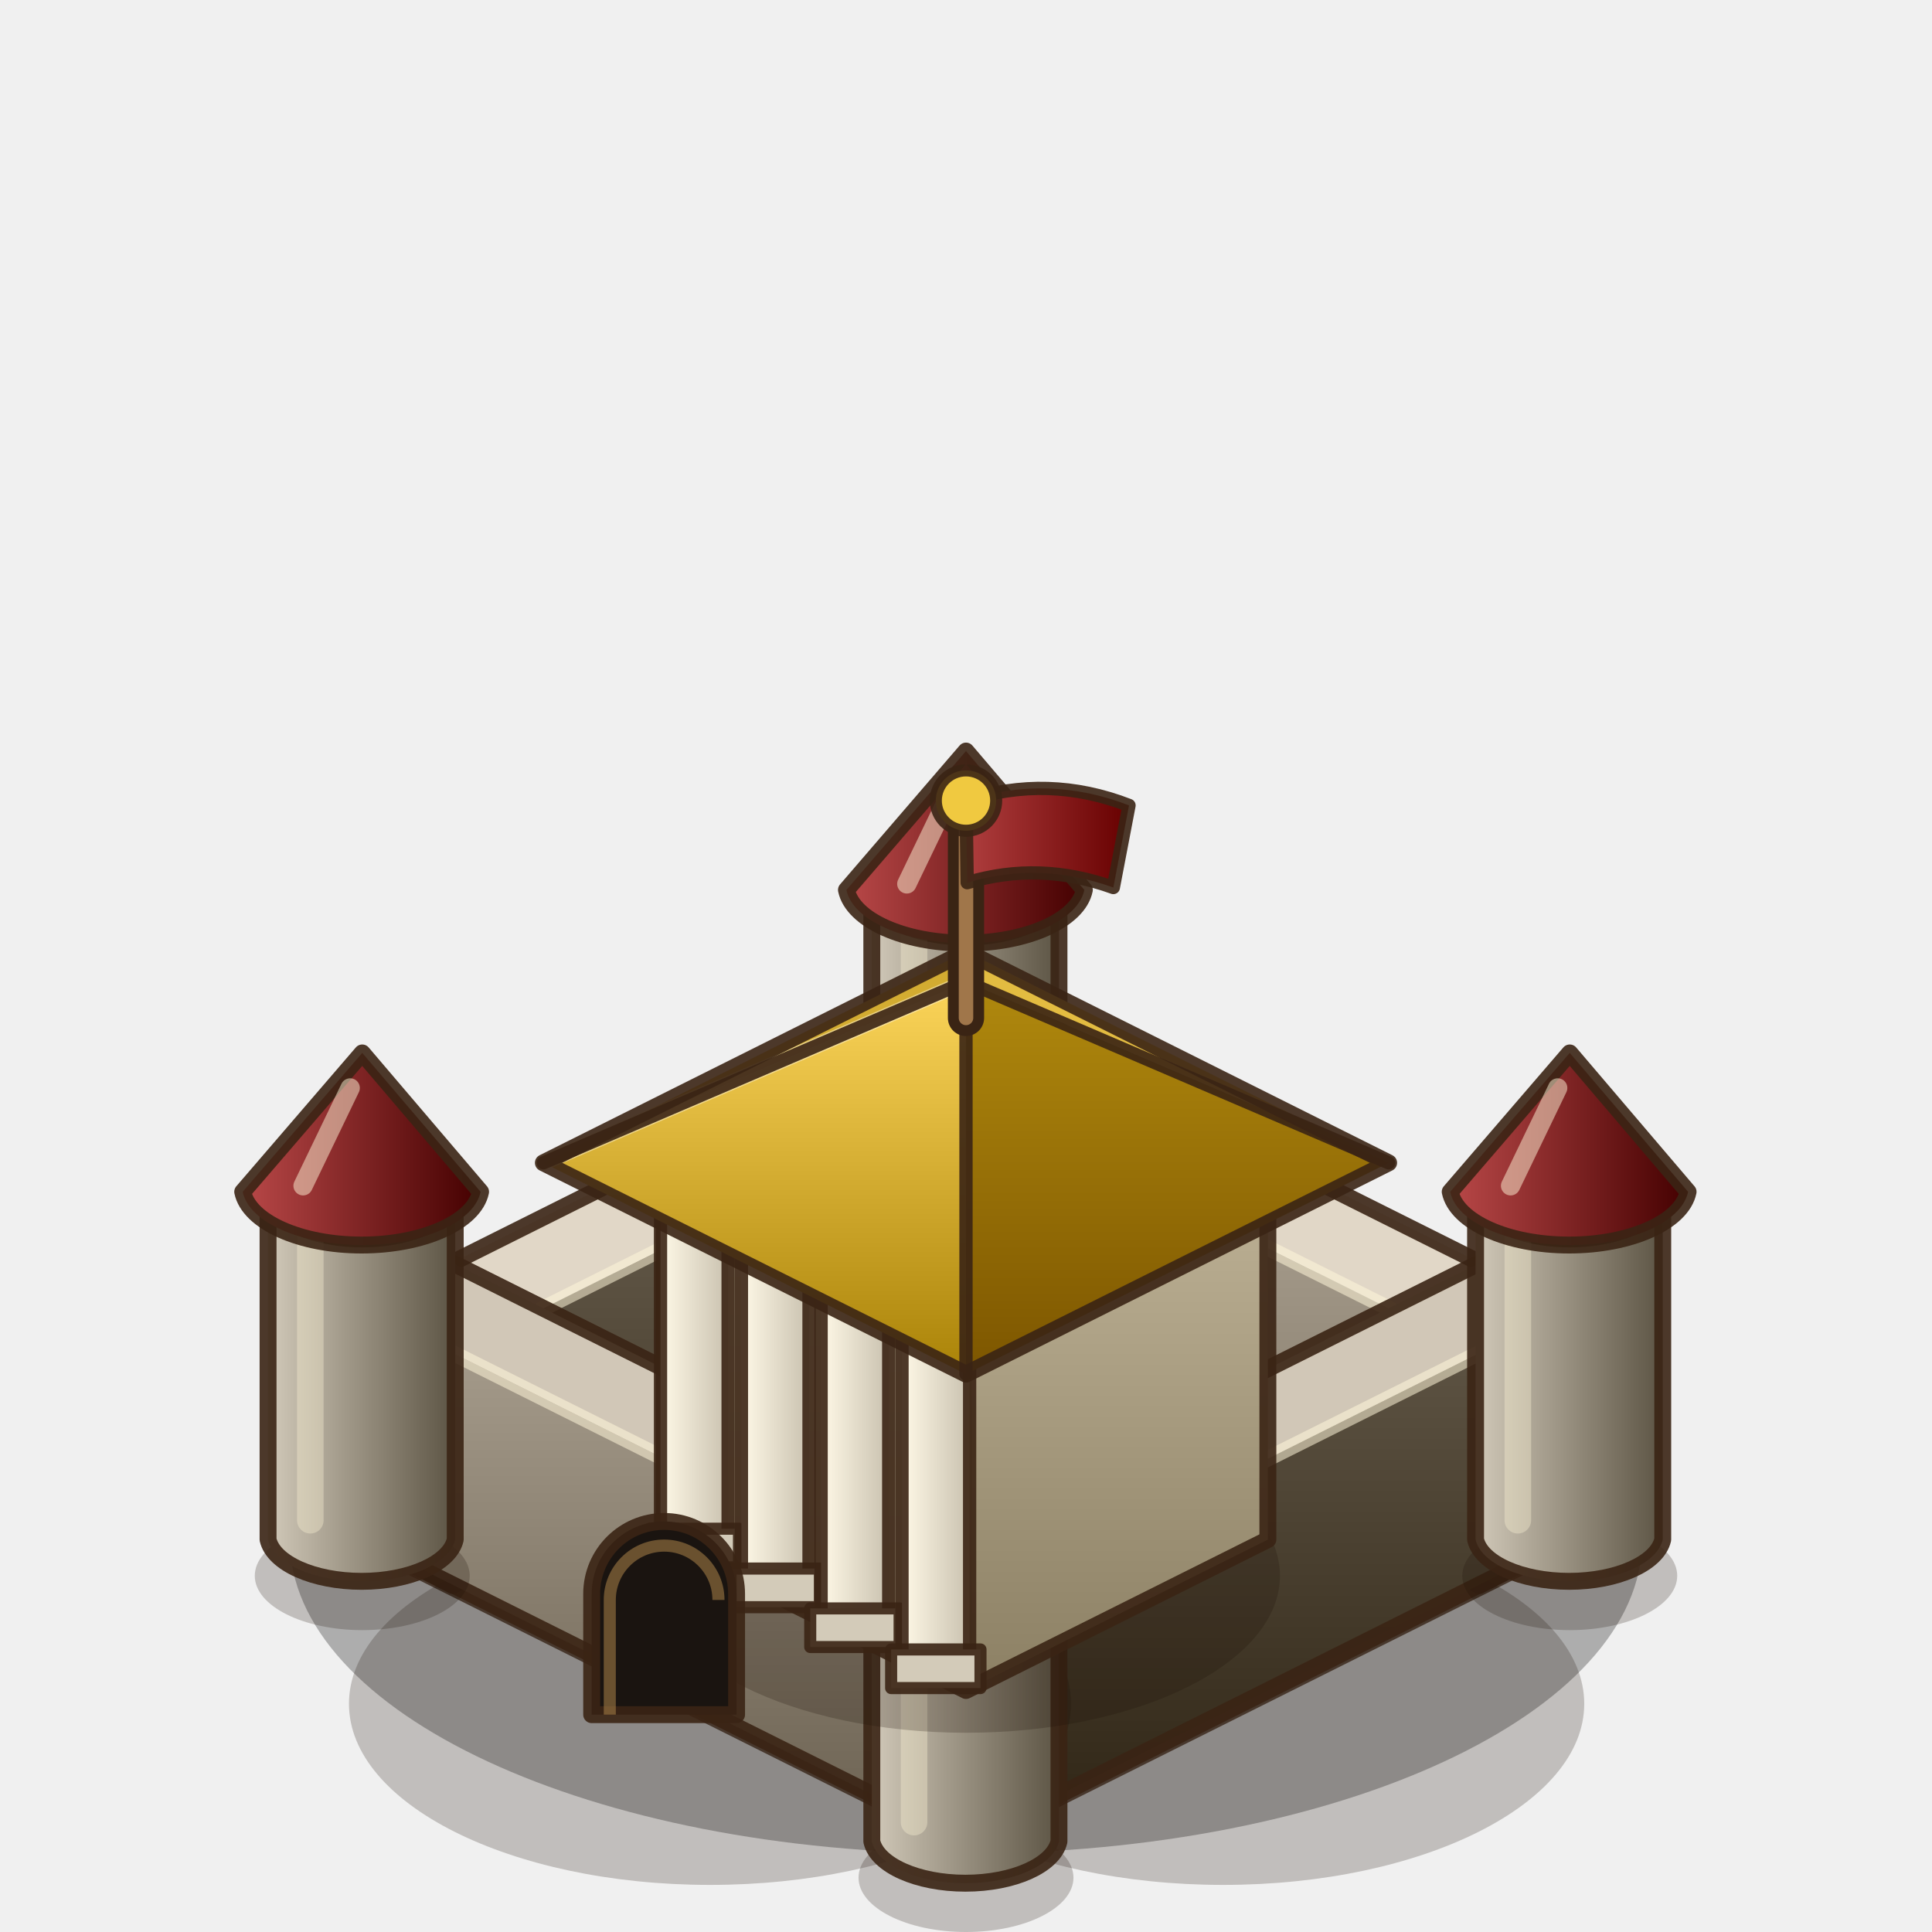
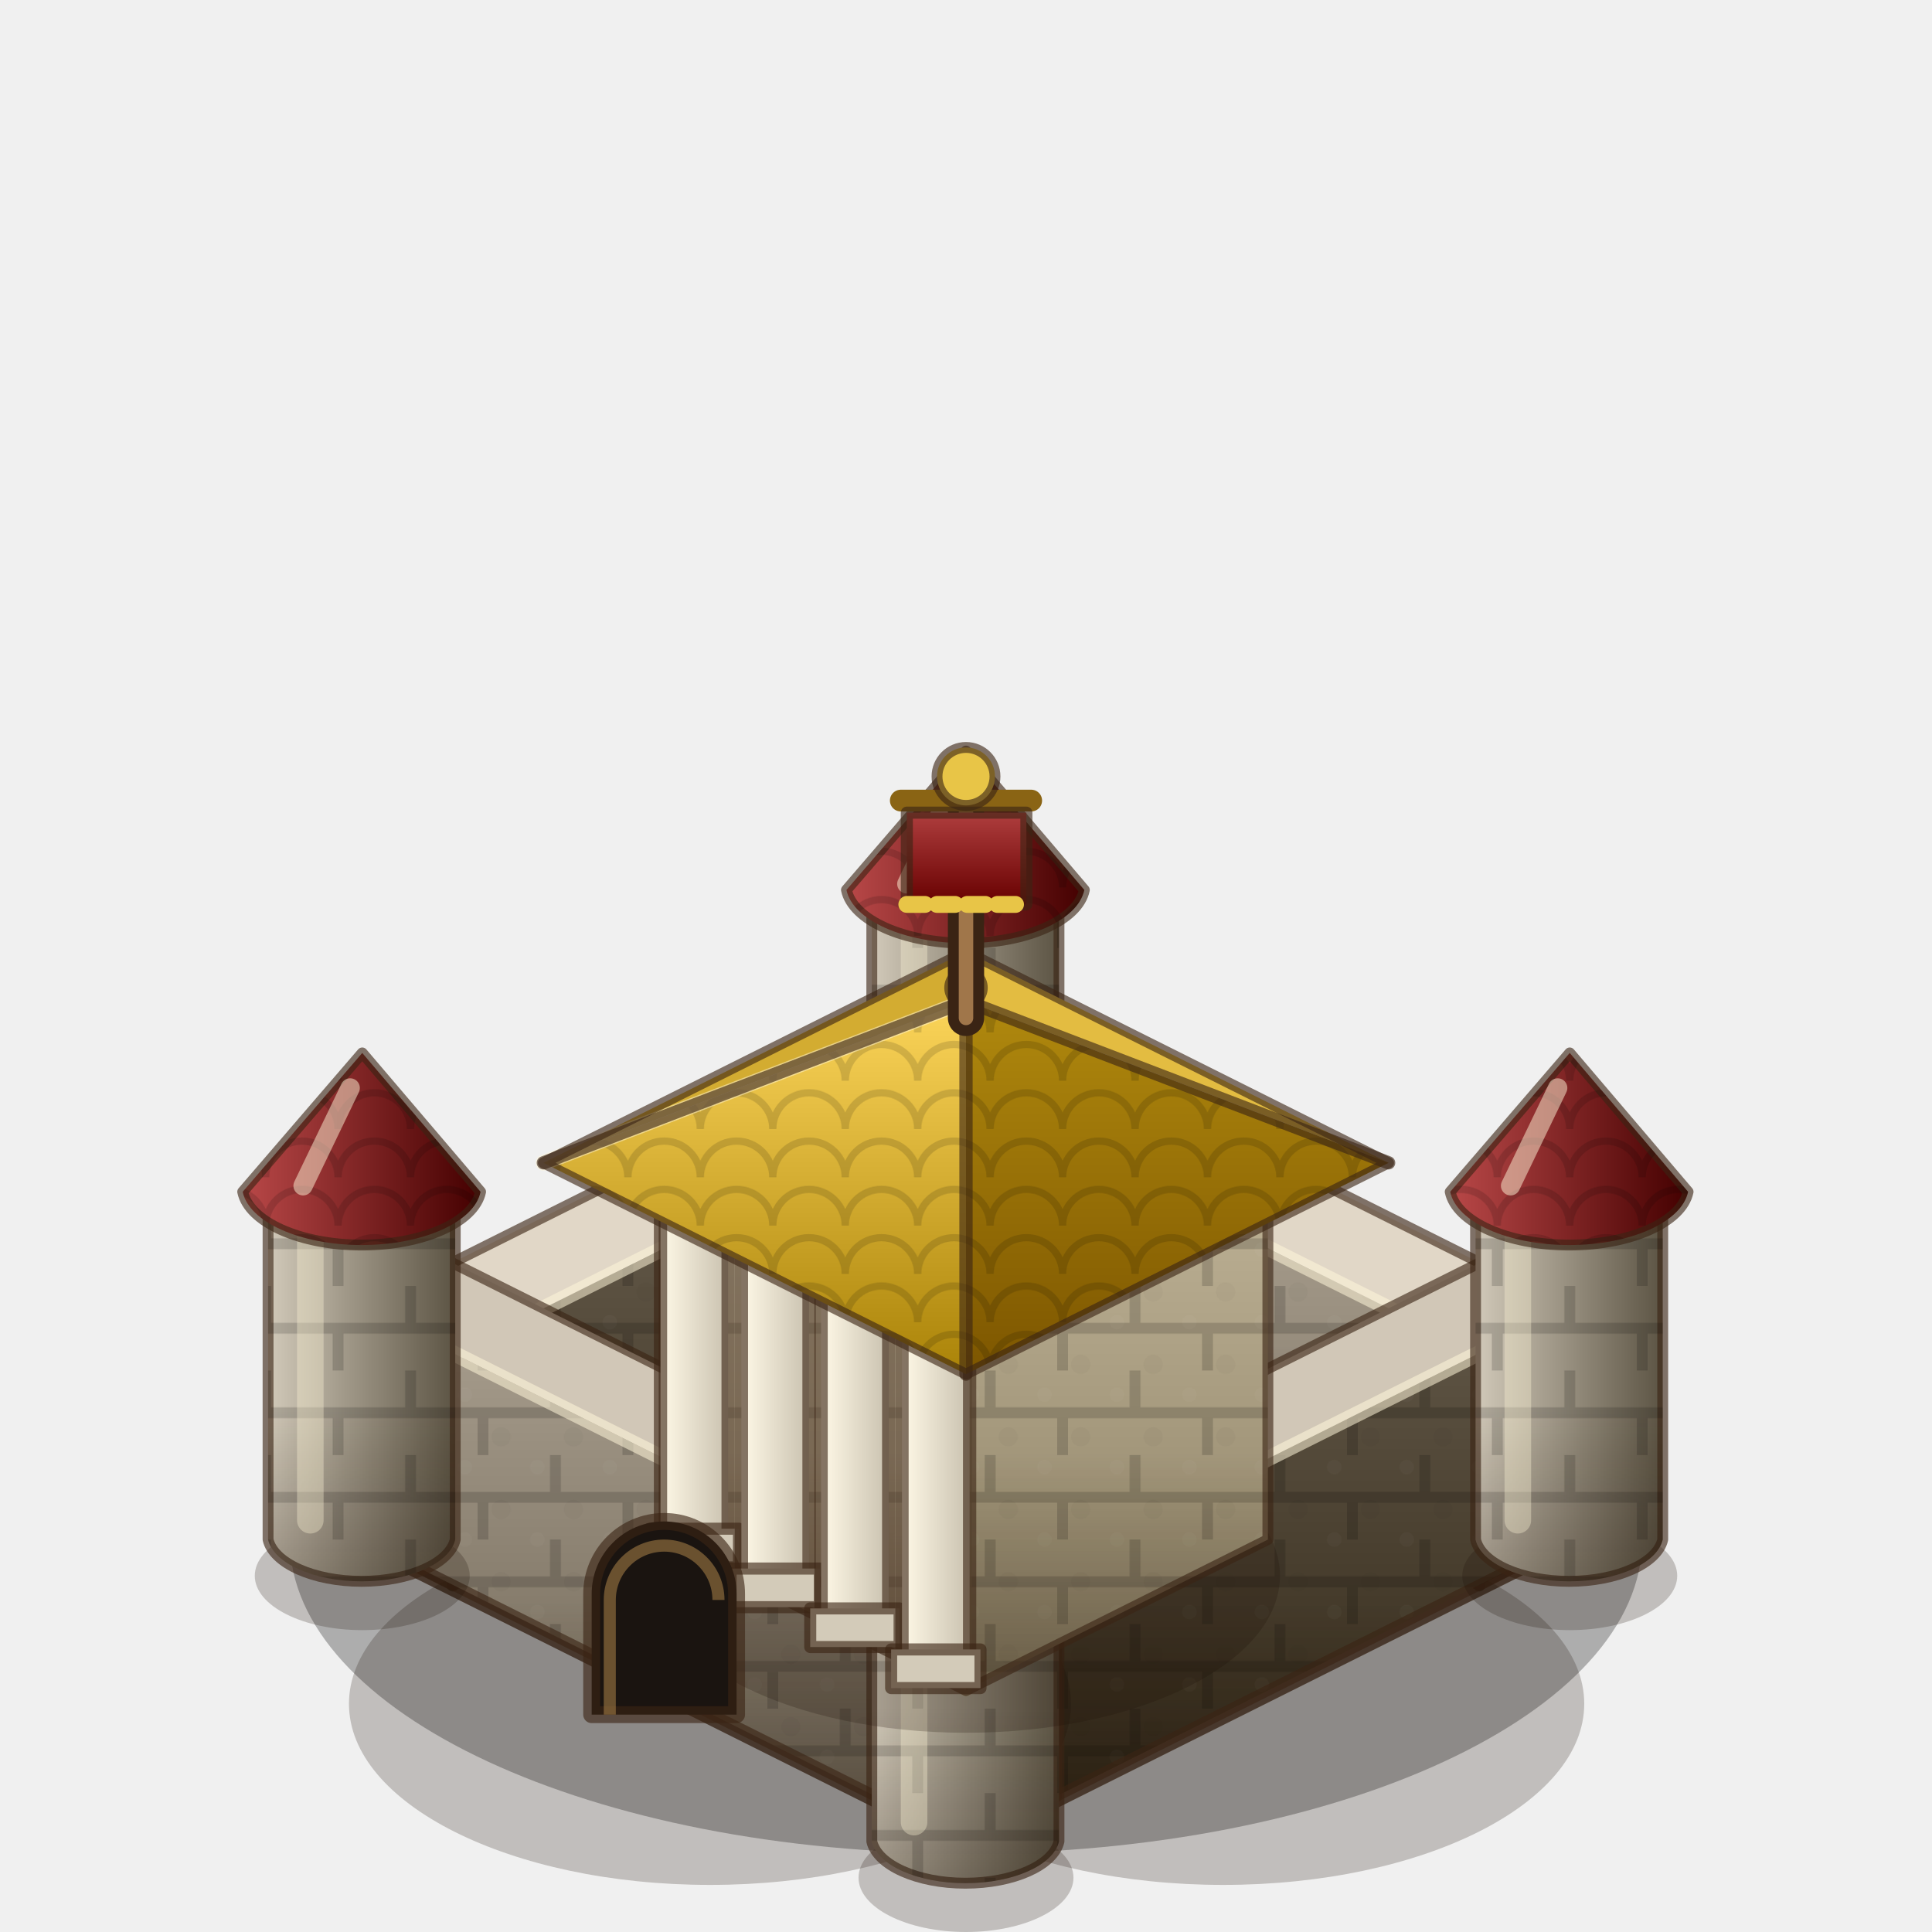
<svg xmlns="http://www.w3.org/2000/svg" viewBox="0 0 256 256" width="256" height="256">
  <defs>
    <pattern id="gtex" width="6" height="6" patternUnits="userSpaceOnUse">
      <circle cx="1.5" cy="1.5" r="0.8" fill="#000" opacity="0.18" />
      <circle cx="4.5" cy="4" r="0.6" fill="#fff" opacity="0.18" />
    </pattern>
    <pattern id="stripes" width="8" height="8" patternUnits="userSpaceOnUse" patternTransform="rotate(45)">
      <rect width="4" height="8" fill="#fff" opacity="0.35" />
    </pattern>
+     <linearGradient id="ao" x1="0" y1="0" x2="0" y2="1">
+       <stop offset="0.55" stop-color="#1a0e04" stop-opacity="0" />
+       <stop offset="1" stop-color="#1a0e04" stop-opacity="0.3" />
+     </linearGradient>
    <pattern id="stonetex" width="12" height="7" patternUnits="userSpaceOnUse">
      <path d="M0,3.5 h12 M6,0 v3.5 M0,3.5 v3.5 M12,3.5 v3.5" stroke="#000" stroke-width="0.9" fill="none" opacity="0.16" />
+     </pattern>
+     <pattern id="marbletex" width="16" height="16" patternUnits="userSpaceOnUse">
+       <path d="M0,10 q4,-3 8,0 t8,0 M-2,3 q5,2 10,-1 t8,1" stroke="#000" stroke-width="0.6" fill="none" opacity="0.08" />
+     </pattern>
+     <pattern id="sandtex" width="14" height="8" patternUnits="userSpaceOnUse">
+       <path d="M0,4 h14 M7,0 v4 M0,4 v4 M14,4 v4" stroke="#000" stroke-width="0.8" fill="none" opacity="0.13" />
+     </pattern>
+     <pattern id="hidetex" width="10" height="10" patternUnits="userSpaceOnUse">
+       <path d="M0,5 h10" stroke="#000" stroke-width="0.7" opacity="0.16" stroke-dasharray="1.5 2" />
+       <path d="M5,0 v10" stroke="#000" stroke-width="0.7" opacity="0.1" stroke-dasharray="1.5 2" />
+     </pattern>
+     <pattern id="plastertex" width="9" height="9" patternUnits="userSpaceOnUse">
+       <circle cx="2" cy="3" r="0.6" fill="#000" opacity="0.08" />
+       <circle cx="6.5" cy="7" r="0.5" fill="#fff" opacity="0.14" />
+     </pattern>
+     <pattern id="thatchtex" width="6" height="6" patternUnits="userSpaceOnUse" patternTransform="rotate(75)">
+       <path d="M0,3 h6" stroke="#000" stroke-width="0.9" opacity="0.16" />
+       <path d="M0,0.8 h6" stroke="#fff" stroke-width="0.5" opacity="0.12" />
+     </pattern>
+     <pattern id="mosaictex" width="4" height="4" patternUnits="userSpaceOnUse">
+       <rect width="2" height="2" fill="#fff" opacity="0.3" />
+       <rect x="2" y="2" width="2" height="2" fill="#000" opacity="0.14" />
+     </pattern>
+     <pattern id="tiletex" width="6" height="4" patternUnits="userSpaceOnUse">
+       <path d="M0,4 a3,3 0 0 1 6,0" stroke="#000" stroke-width="0.6" fill="none" opacity="0.14" />
    </pattern>
    <pattern id="planktex" width="12" height="5" patternUnits="userSpaceOnUse">
      <path d="M0,2.5 h12" stroke="#000" stroke-width="0.9" opacity="0.18" />
      <path d="M0,4.6 h12" stroke="#fff" stroke-width="0.6" opacity="0.12" />
    </pattern>
  </defs>
  <defs>
    <linearGradient id="g0" x1="0" y1="0" x2="0" y2="1">
      <stop offset="0" stop-color="#b9af9f" />
      <stop offset="1" stop-color="#7b7161" />
    </linearGradient>
    <linearGradient id="g1" x1="0" y1="0" x2="0" y2="1">
      <stop offset="0" stop-color="#716757" />
      <stop offset="1" stop-color="#3e3424" />
    </linearGradient>
    <linearGradient id="g2" x1="0" y1="0" x2="0" y2="1">
      <stop offset="0" stop-color="#a99f8f" />
      <stop offset="1" stop-color="#6b6151" />
    </linearGradient>
    <linearGradient id="g3" x1="0" y1="0" x2="0" y2="1">
      <stop offset="0" stop-color="#615747" />
      <stop offset="1" stop-color="#2e2414" />
    </linearGradient>
    <linearGradient id="g4" x1="0" y1="0" x2="1" y2="0">
      <stop offset="0" stop-color="#d1c9b9" />
      <stop offset="1" stop-color="#5c5444" />
    </linearGradient>
    <linearGradient id="g5" x1="0" y1="0" x2="1" y2="0">
      <stop offset="0" stop-color="#b94848" />
      <stop offset="1" stop-color="#440000" />
    </linearGradient>
    <linearGradient id="g6" x1="0" y1="0" x2="0" y2="1">
      <stop offset="0" stop-color="#fffbdf" />
      <stop offset="1" stop-color="#c9bda1" />
    </linearGradient>
    <linearGradient id="g7" x1="0" y1="0" x2="0" y2="1">
      <stop offset="0" stop-color="#bfb397" />
      <stop offset="1" stop-color="#8c8064" />
    </linearGradient>
    <linearGradient id="g8" x1="0" y1="0" x2="1" y2="0">
      <stop offset="0" stop-color="#fff9e7" />
      <stop offset="1" stop-color="#c9c1af" />
    </linearGradient>
    <linearGradient id="g9" x1="0" y1="0" x2="0" y2="1">
      <stop offset="0" stop-color="#b0890e" />
      <stop offset="1" stop-color="#7d5600" />
    </linearGradient>
    <linearGradient id="g10" x1="0" y1="0" x2="0" y2="1">
      <stop offset="0" stop-color="#fcd55a" />
      <stop offset="1" stop-color="#aa8308" />
    </linearGradient>
-     <linearGradient id="g11" x1="0" y1="0" x2="1" y2="0">
+     <linearGradient id="g11" x1="0" y1="0" x2="0" y2="1">
      <stop offset="0" stop-color="#af3e3e" />
      <stop offset="1" stop-color="#670000" />
    </linearGradient>
  </defs>
  <g transform="translate(-32,92) scale(1.6)">
    <ellipse cx="100" cy="70" rx="56" ry="26" fill="#000" opacity="0.28" />
    <polygon points="100,45 150,70 100,95 50,70" fill="#b8a888" opacity="0.95" stroke="#3a2414" stroke-width="1.8" stroke-opacity="0.8" stroke-linejoin="round" stroke-linecap="round" />
    <ellipse cx="121.3" cy="62.4" rx="29.9" ry="15" fill="#1a0e04" opacity="0.22" />
    <polygon points="92.5,48.8 142.5,73.8 142.5,54.6 92.5,29.6" fill="url(#g0)" />
    <polygon points="142.5,73.8 150,70 150,50.8 142.5,54.6" fill="url(#g1)" />
    <polygon points="100,25.8 150,50.8 142.5,54.6 92.5,29.6" fill="#e1d7c7" />
+     <polygon points="92.5,48.8 142.5,73.8 142.5,54.6 92.5,29.6" fill="url(#stonetex)" />
+     <polygon points="142.5,73.8 150,70 150,50.8 142.5,54.6" fill="url(#stonetex)" />
+     <polygon points="92.5,48.8 142.5,73.8 142.5,54.6 92.5,29.6" fill="url(#gtex)" opacity="0.14" />
+     <polygon points="142.5,73.8 150,70 150,50.8 142.5,54.6" fill="url(#gtex)" opacity="0.14" />
+     <polygon points="92.5,48.8 142.5,73.8 142.5,54.6 92.5,29.6" fill="url(#ao)" />
+     <polygon points="142.5,73.8 150,70 150,50.8 142.5,54.6" fill="url(#ao)" />
    <line x1="142.5" y1="73.8" x2="142.5" y2="54.6" stroke="#2f2515" stroke-width="1" stroke-linecap="round" opacity="0.55" />
    <polyline points="92.5,29.6 142.5,54.6 150,50.8" fill="none" stroke="#fff6d8" stroke-width="1.3" opacity="0.55" />
-     <polygon points="92.5,48.8 142.5,73.8 150,70 150,50.8 100,25.8 92.5,29.6" fill="none" stroke="#3a2414" stroke-width="1.4" stroke-opacity="0.9" stroke-linejoin="round" stroke-linecap="round" />
+     <polygon points="92.5,48.8 142.5,73.8 150,70 150,50.8 100,25.8 92.5,29.6" fill="none" stroke="#3a2414" stroke-width="0.9" stroke-opacity="0.62" stroke-linejoin="round" stroke-linecap="round" />
    <ellipse cx="78.8" cy="62.4" rx="29.9" ry="15" fill="#1a0e04" opacity="0.22" />
    <polygon points="50,70 57.5,73.8 57.5,54.6 50,50.8" fill="url(#g0)" />
    <polygon points="57.5,73.8 107.5,48.8 107.5,29.6 57.5,54.6" fill="url(#g1)" />
    <polygon points="100,25.8 107.5,29.6 57.5,54.6 50,50.8" fill="#e1d7c7" />
+     <polygon points="50,70 57.5,73.8 57.5,54.6 50,50.8" fill="url(#stonetex)" />
+     <polygon points="57.5,73.8 107.5,48.8 107.5,29.6 57.5,54.6" fill="url(#stonetex)" />
+     <polygon points="50,70 57.5,73.8 57.5,54.6 50,50.8" fill="url(#gtex)" opacity="0.14" />
+     <polygon points="57.5,73.8 107.5,48.8 107.5,29.6 57.5,54.6" fill="url(#gtex)" opacity="0.14" />
+     <polygon points="50,70 57.5,73.8 57.5,54.6 50,50.8" fill="url(#ao)" />
+     <polygon points="57.5,73.8 107.5,48.8 107.5,29.6 57.5,54.6" fill="url(#ao)" />
    <line x1="57.5" y1="73.8" x2="57.5" y2="54.6" stroke="#2f2515" stroke-width="1" stroke-linecap="round" opacity="0.55" />
    <polyline points="50,50.8 57.5,54.6 107.5,29.6" fill="none" stroke="#fff6d8" stroke-width="1.3" opacity="0.55" />
-     <polygon points="50,70 57.5,73.8 107.5,48.8 107.5,29.6 100,25.8 50,50.8" fill="none" stroke="#3a2414" stroke-width="1.4" stroke-opacity="0.9" stroke-linejoin="round" stroke-linecap="round" />
+     <polygon points="50,70 57.5,73.8 107.5,48.8 107.5,29.6 100,25.8 50,50.8" fill="none" stroke="#3a2414" stroke-width="0.9" stroke-opacity="0.62" stroke-linejoin="round" stroke-linecap="round" />
    <ellipse cx="121.3" cy="83.6" rx="29.9" ry="15" fill="#1a0e04" opacity="0.22" />
    <polygon points="92.5,91.3 100,95 100,75.8 92.5,72.1" fill="url(#g2)" />
    <polygon points="100,95 150,70 150,50.8 100,75.8" fill="url(#g3)" />
    <polygon points="142.5,47.1 150,50.8 100,75.8 92.5,72.1" fill="#d1c7b7" />
+     <polygon points="92.5,91.3 100,95 100,75.8 92.5,72.1" fill="url(#stonetex)" />
+     <polygon points="100,95 150,70 150,50.8 100,75.8" fill="url(#stonetex)" />
+     <polygon points="92.5,91.3 100,95 100,75.8 92.5,72.1" fill="url(#gtex)" opacity="0.14" />
+     <polygon points="100,95 150,70 150,50.8 100,75.8" fill="url(#gtex)" opacity="0.14" />
+     <polygon points="92.5,91.3 100,95 100,75.8 92.5,72.1" fill="url(#ao)" />
+     <polygon points="100,95 150,70 150,50.8 100,75.8" fill="url(#ao)" />
    <line x1="100" y1="95" x2="100" y2="75.8" stroke="#1f1505" stroke-width="1" stroke-linecap="round" opacity="0.55" />
    <polyline points="92.5,72.1 100,75.8 150,50.8" fill="none" stroke="#fff6d8" stroke-width="1.3" opacity="0.55" />
-     <polygon points="92.5,91.3 100,95 150,70 150,50.8 142.5,47.1 92.5,72.1" fill="none" stroke="#3a2414" stroke-width="1.4" stroke-opacity="0.9" stroke-linejoin="round" stroke-linecap="round" />
+     <polygon points="92.5,91.3 100,95 150,70 150,50.8 142.5,47.1 92.5,72.1" fill="none" stroke="#3a2414" stroke-width="0.9" stroke-opacity="0.62" stroke-linejoin="round" stroke-linecap="round" />
    <ellipse cx="78.8" cy="83.6" rx="29.9" ry="15" fill="#1a0e04" opacity="0.22" />
    <polygon points="50,70 100,95 100,75.8 50,50.8" fill="url(#g2)" />
    <polygon points="100,95 107.5,91.3 107.5,72.1 100,75.8" fill="url(#g3)" />
    <polygon points="57.5,47.1 107.5,72.1 100,75.8 50,50.8" fill="#d1c7b7" />
+     <polygon points="50,70 100,95 100,75.8 50,50.8" fill="url(#stonetex)" />
+     <polygon points="100,95 107.5,91.3 107.5,72.1 100,75.8" fill="url(#stonetex)" />
+     <polygon points="50,70 100,95 100,75.8 50,50.8" fill="url(#gtex)" opacity="0.14" />
+     <polygon points="100,95 107.5,91.3 107.5,72.1 100,75.8" fill="url(#gtex)" opacity="0.14" />
+     <polygon points="50,70 100,95 100,75.8 50,50.8" fill="url(#ao)" />
+     <polygon points="100,95 107.5,91.3 107.5,72.1 100,75.8" fill="url(#ao)" />
    <line x1="100" y1="95" x2="100" y2="75.8" stroke="#1f1505" stroke-width="1" stroke-linecap="round" opacity="0.55" />
    <polyline points="50,50.8 100,75.8 107.5,72.1" fill="none" stroke="#fff6d8" stroke-width="1.3" opacity="0.55" />
-     <polygon points="50,70 100,95 107.5,91.3 107.5,72.1 57.5,47.1 50,50.8" fill="none" stroke="#3a2414" stroke-width="1.4" stroke-opacity="0.9" stroke-linejoin="round" stroke-linecap="round" />
+     <polygon points="50,70 100,95 107.5,91.3 107.5,72.1 57.5,47.1 50,50.8" fill="none" stroke="#3a2414" stroke-width="0.9" stroke-opacity="0.62" stroke-linejoin="round" stroke-linecap="round" />
    <ellipse cx="100" cy="48" rx="8.9" ry="4.5" fill="#1a0e04" opacity="0.22" />
-     <path d="M92.2,16.2 v28.8 a7.8,3.9 0 0 0 15.5,0 v-28.8 z" fill="url(#g4)" stroke="#3a2414" stroke-width="1.4" stroke-opacity="0.9" stroke-linejoin="round" stroke-linecap="round" />
-     <ellipse cx="100" cy="16.2" rx="7.8" ry="3.9" fill="#eae2d2" stroke="#3a2414" stroke-width="1.4" stroke-opacity="0.9" stroke-linejoin="round" stroke-linecap="round" />
+     <path d="M92.2,16.2 v28.8 a7.8,3.9 0 0 0 15.5,0 v-28.8 z" fill="url(#g4)" stroke="#3a2414" stroke-width="0.9" stroke-opacity="0.62" stroke-linejoin="round" stroke-linecap="round" />
+     <path d="M92.2,16.2 v28.8 a7.8,3.9 0 0 0 15.5,0 v-28.8 z" fill="url(#stonetex)" />
+     <path d="M92.2,16.2 v28.8 a7.8,3.9 0 0 0 15.5,0 v-28.8 z" fill="url(#ao)" />
+     <ellipse cx="100" cy="16.2" rx="7.8" ry="3.9" fill="#eae2d2" stroke="#3a2414" stroke-width="0.9" stroke-opacity="0.62" stroke-linejoin="round" stroke-linecap="round" />
    <line x1="95.7" y1="18.5" x2="95.7" y2="43.4" stroke="#fff6d8" stroke-width="2.2" stroke-linecap="round" opacity="0.35" />
-     <path d="M90.1,16.2 a9.9,4.9 0 0 0 19.7,0 L100,4.7 z" fill="url(#g5)" stroke="#3a2414" stroke-width="1.4" stroke-opacity="0.9" stroke-linejoin="round" stroke-linecap="round" />
+     <path d="M90.1,16.2 a9.9,4.9 0 0 0 19.7,0 L100,4.7 z" fill="url(#g5)" stroke="#3a2414" stroke-width="0.9" stroke-opacity="0.62" stroke-linejoin="round" stroke-linecap="round" />
+     <path d="M90.1,16.2 a9.9,4.9 0 0 0 19.7,0 L100,4.7 z" fill="url(#tiletex)" />
    <line x1="95.1" y1="15.7" x2="99" y2="7.6" stroke="#fff6d8" stroke-width="1.6" stroke-linecap="round" opacity="0.5" />
    <ellipse cx="150" cy="73" rx="8.9" ry="4.5" fill="#1a0e04" opacity="0.22" />
-     <path d="M142.2,41.2 v28.8 a7.8,3.9 0 0 0 15.5,0 v-28.8 z" fill="url(#g4)" stroke="#3a2414" stroke-width="1.4" stroke-opacity="0.9" stroke-linejoin="round" stroke-linecap="round" />
-     <ellipse cx="150" cy="41.2" rx="7.8" ry="3.9" fill="#eae2d2" stroke="#3a2414" stroke-width="1.4" stroke-opacity="0.9" stroke-linejoin="round" stroke-linecap="round" />
+     <path d="M142.2,41.2 v28.8 a7.8,3.9 0 0 0 15.5,0 v-28.8 z" fill="url(#g4)" stroke="#3a2414" stroke-width="0.9" stroke-opacity="0.62" stroke-linejoin="round" stroke-linecap="round" />
+     <path d="M142.2,41.2 v28.8 a7.8,3.9 0 0 0 15.5,0 v-28.8 z" fill="url(#stonetex)" />
+     <path d="M142.2,41.2 v28.8 a7.8,3.9 0 0 0 15.5,0 v-28.8 z" fill="url(#ao)" />
+     <ellipse cx="150" cy="41.2" rx="7.8" ry="3.9" fill="#eae2d2" stroke="#3a2414" stroke-width="0.9" stroke-opacity="0.62" stroke-linejoin="round" stroke-linecap="round" />
    <line x1="145.7" y1="43.5" x2="145.7" y2="68.4" stroke="#fff6d8" stroke-width="2.2" stroke-linecap="round" opacity="0.35" />
-     <path d="M140.1,41.2 a9.9,4.9 0 0 0 19.7,0 L150,29.7 z" fill="url(#g5)" stroke="#3a2414" stroke-width="1.4" stroke-opacity="0.9" stroke-linejoin="round" stroke-linecap="round" />
+     <path d="M140.1,41.2 a9.9,4.9 0 0 0 19.7,0 L150,29.7 z" fill="url(#g5)" stroke="#3a2414" stroke-width="0.9" stroke-opacity="0.62" stroke-linejoin="round" stroke-linecap="round" />
+     <path d="M140.1,41.2 a9.9,4.9 0 0 0 19.7,0 L150,29.7 z" fill="url(#tiletex)" />
    <line x1="145.1" y1="40.7" x2="149" y2="32.6" stroke="#fff6d8" stroke-width="1.6" stroke-linecap="round" opacity="0.5" />
    <ellipse cx="100" cy="98" rx="8.9" ry="4.5" fill="#1a0e04" opacity="0.22" />
-     <path d="M92.2,66.2 v28.8 a7.8,3.9 0 0 0 15.5,0 v-28.8 z" fill="url(#g4)" stroke="#3a2414" stroke-width="1.4" stroke-opacity="0.9" stroke-linejoin="round" stroke-linecap="round" />
-     <ellipse cx="100" cy="66.2" rx="7.8" ry="3.9" fill="#eae2d2" stroke="#3a2414" stroke-width="1.4" stroke-opacity="0.9" stroke-linejoin="round" stroke-linecap="round" />
+     <path d="M92.2,66.2 v28.8 a7.8,3.9 0 0 0 15.5,0 v-28.8 z" fill="url(#g4)" stroke="#3a2414" stroke-width="0.9" stroke-opacity="0.62" stroke-linejoin="round" stroke-linecap="round" />
+     <path d="M92.2,66.2 v28.8 a7.8,3.9 0 0 0 15.5,0 v-28.8 z" fill="url(#stonetex)" />
+     <path d="M92.2,66.2 v28.8 a7.8,3.9 0 0 0 15.5,0 v-28.8 z" fill="url(#ao)" />
+     <ellipse cx="100" cy="66.2" rx="7.8" ry="3.9" fill="#eae2d2" stroke="#3a2414" stroke-width="0.9" stroke-opacity="0.62" stroke-linejoin="round" stroke-linecap="round" />
    <line x1="95.7" y1="68.5" x2="95.7" y2="93.4" stroke="#fff6d8" stroke-width="2.2" stroke-linecap="round" opacity="0.35" />
-     <path d="M90.1,66.2 a9.9,4.9 0 0 0 19.7,0 L100,54.7 z" fill="url(#g5)" stroke="#3a2414" stroke-width="1.4" stroke-opacity="0.9" stroke-linejoin="round" stroke-linecap="round" />
+     <path d="M90.1,66.2 a9.9,4.9 0 0 0 19.7,0 L100,54.7 z" fill="url(#g5)" stroke="#3a2414" stroke-width="0.9" stroke-opacity="0.62" stroke-linejoin="round" stroke-linecap="round" />
+     <path d="M90.1,66.2 a9.9,4.9 0 0 0 19.7,0 L100,54.7 z" fill="url(#tiletex)" />
    <line x1="95.1" y1="65.7" x2="99" y2="57.6" stroke="#fff6d8" stroke-width="1.6" stroke-linecap="round" opacity="0.5" />
    <ellipse cx="50" cy="73" rx="8.9" ry="4.5" fill="#1a0e04" opacity="0.22" />
-     <path d="M42.2,41.2 v28.8 a7.8,3.9 0 0 0 15.5,0 v-28.8 z" fill="url(#g4)" stroke="#3a2414" stroke-width="1.4" stroke-opacity="0.9" stroke-linejoin="round" stroke-linecap="round" />
-     <ellipse cx="50" cy="41.2" rx="7.8" ry="3.9" fill="#eae2d2" stroke="#3a2414" stroke-width="1.4" stroke-opacity="0.9" stroke-linejoin="round" stroke-linecap="round" />
+     <path d="M42.2,41.2 v28.8 a7.8,3.9 0 0 0 15.5,0 v-28.8 z" fill="url(#g4)" stroke="#3a2414" stroke-width="0.9" stroke-opacity="0.62" stroke-linejoin="round" stroke-linecap="round" />
+     <path d="M42.2,41.2 v28.8 a7.8,3.9 0 0 0 15.5,0 v-28.8 z" fill="url(#stonetex)" />
+     <path d="M42.2,41.2 v28.8 a7.8,3.9 0 0 0 15.5,0 v-28.8 z" fill="url(#ao)" />
+     <ellipse cx="50" cy="41.2" rx="7.8" ry="3.9" fill="#eae2d2" stroke="#3a2414" stroke-width="0.9" stroke-opacity="0.62" stroke-linejoin="round" stroke-linecap="round" />
    <line x1="45.7" y1="43.5" x2="45.7" y2="68.4" stroke="#fff6d8" stroke-width="2.2" stroke-linecap="round" opacity="0.35" />
-     <path d="M40.1,41.2 a9.9,4.9 0 0 0 19.7,0 L50,29.7 z" fill="url(#g5)" stroke="#3a2414" stroke-width="1.4" stroke-opacity="0.9" stroke-linejoin="round" stroke-linecap="round" />
+     <path d="M40.1,41.2 a9.9,4.9 0 0 0 19.7,0 L50,29.7 z" fill="url(#g5)" stroke="#3a2414" stroke-width="0.9" stroke-opacity="0.62" stroke-linejoin="round" stroke-linecap="round" />
+     <path d="M40.1,41.2 a9.9,4.9 0 0 0 19.7,0 L50,29.7 z" fill="url(#tiletex)" />
    <line x1="45.1" y1="40.7" x2="49" y2="32.6" stroke="#fff6d8" stroke-width="1.6" stroke-linecap="round" opacity="0.5" />
    <ellipse cx="100" cy="73" rx="26" ry="13" fill="#1a0e04" opacity="0.22" />
    <polygon points="75,70 100,82.5 100,51.3 75,38.8" fill="url(#g6)" />
    <polygon points="100,82.5 125,70 125,38.8 100,51.3" fill="url(#g7)" />
    <polygon points="100,26.3 125,38.8 100,51.3 75,38.8" fill="#ffffff" />
+     <polygon points="75,70 100,82.5 100,51.3 75,38.8" fill="url(#stonetex)" />
+     <polygon points="100,82.5 125,70 125,38.8 100,51.3" fill="url(#stonetex)" />
+     <polygon points="75,70 100,82.5 100,51.3 75,38.8" fill="url(#gtex)" opacity="0.14" />
+     <polygon points="100,82.5 125,70 125,38.8 100,51.3" fill="url(#gtex)" opacity="0.14" />
+     <polygon points="75,70 100,82.5 100,51.3 75,38.8" fill="url(#ao)" />
+     <polygon points="100,82.5 125,70 125,38.8 100,51.3" fill="url(#ao)" />
    <line x1="100" y1="82.5" x2="100" y2="51.3" stroke="#7d7155" stroke-width="1" stroke-linecap="round" opacity="0.55" />
    <polyline points="75,38.8 100,51.3 125,38.8" fill="none" stroke="#fff6d8" stroke-width="1.3" opacity="0.55" />
-     <polygon points="75,70 100,82.5 125,70 125,38.8 100,26.3 75,38.8" fill="none" stroke="#3a2414" stroke-width="1.4" stroke-opacity="0.9" stroke-linejoin="round" stroke-linecap="round" />
-     <rect x="74.7" y="40.1" width="5.6" height="31.2" fill="url(#g8)" stroke="#3a2414" stroke-width="1.1" stroke-opacity="0.9" stroke-linejoin="round" stroke-linecap="round" />
-     <rect x="73.6" y="37.8" width="7.8" height="3.2" fill="#d3cbb9" stroke="#3a2414" stroke-width="1" stroke-opacity="0.9" stroke-linejoin="round" stroke-linecap="round" />
-     <rect x="73.8" y="69.1" width="7.4" height="3.2" fill="#d3cbb9" stroke="#3a2414" stroke-width="1" stroke-opacity="0.9" stroke-linejoin="round" stroke-linecap="round" />
-     <rect x="81.4" y="43.4" width="5.6" height="31.2" fill="url(#g8)" stroke="#3a2414" stroke-width="1.1" stroke-opacity="0.9" stroke-linejoin="round" stroke-linecap="round" />
-     <rect x="80.3" y="41.2" width="7.8" height="3.2" fill="#d3cbb9" stroke="#3a2414" stroke-width="1" stroke-opacity="0.9" stroke-linejoin="round" stroke-linecap="round" />
-     <rect x="80.5" y="72.4" width="7.4" height="3.2" fill="#d3cbb9" stroke="#3a2414" stroke-width="1" stroke-opacity="0.9" stroke-linejoin="round" stroke-linecap="round" />
-     <rect x="88" y="46.7" width="5.6" height="31.2" fill="url(#g8)" stroke="#3a2414" stroke-width="1.1" stroke-opacity="0.9" stroke-linejoin="round" stroke-linecap="round" />
-     <rect x="86.9" y="44.5" width="7.8" height="3.2" fill="#d3cbb9" stroke="#3a2414" stroke-width="1" stroke-opacity="0.9" stroke-linejoin="round" stroke-linecap="round" />
-     <rect x="87.1" y="75.7" width="7.4" height="3.2" fill="#d3cbb9" stroke="#3a2414" stroke-width="1" stroke-opacity="0.9" stroke-linejoin="round" stroke-linecap="round" />
-     <rect x="94.7" y="50.1" width="5.6" height="31.2" fill="url(#g8)" stroke="#3a2414" stroke-width="1.1" stroke-opacity="0.9" stroke-linejoin="round" stroke-linecap="round" />
-     <rect x="93.6" y="47.8" width="7.8" height="3.2" fill="#d3cbb9" stroke="#3a2414" stroke-width="1" stroke-opacity="0.9" stroke-linejoin="round" stroke-linecap="round" />
-     <rect x="93.8" y="79.1" width="7.4" height="3.2" fill="#d3cbb9" stroke="#3a2414" stroke-width="1" stroke-opacity="0.9" stroke-linejoin="round" stroke-linecap="round" />
-     <polygon points="100,21.3 135,38.8 100,23.8" fill="#e3bc41" />
-     <polygon points="65,38.8 100,21.3 100,23.8" fill="#d3ac31" />
-     <polygon points="100,56.3 135,38.8 100,23.8" fill="url(#g9)" />
-     <polygon points="65,38.8 100,56.3 100,23.8" fill="url(#g10)" />
-     <line x1="65" y1="38.8" x2="100" y2="23.8" stroke="#fff6d8" stroke-width="1.3" stroke-linecap="round" opacity="0.5" />
-     <polygon points="65,38.8 100,56.3 135,38.8 100,21.3" fill="none" stroke="#3a2414" stroke-width="1.4" stroke-opacity="0.9" stroke-linejoin="round" stroke-linecap="round" />
-     <line x1="65" y1="38.8" x2="100" y2="23.8" stroke="#3a2414" stroke-width="1.1" stroke-linecap="round" opacity="0.9" />
-     <line x1="100" y1="56.3" x2="100" y2="23.8" stroke="#3a2414" stroke-width="1.1" stroke-linecap="round" opacity="0.9" />
-     <line x1="135" y1="38.8" x2="100" y2="23.8" stroke="#3a2414" stroke-width="1.1" stroke-linecap="round" opacity="0.9" />
+     <polygon points="75,70 100,82.5 125,70 125,38.8 100,26.3 75,38.8" fill="none" stroke="#3a2414" stroke-width="0.9" stroke-opacity="0.62" stroke-linejoin="round" stroke-linecap="round" />
+     <rect x="74.7" y="40.1" width="5.6" height="31.2" fill="url(#g8)" stroke="#3a2414" stroke-width="1.1" stroke-opacity="0.62" stroke-linejoin="round" stroke-linecap="round" />
+     <rect x="73.6" y="37.8" width="7.8" height="3.2" fill="#d3cbb9" stroke="#3a2414" stroke-width="1" stroke-opacity="0.62" stroke-linejoin="round" stroke-linecap="round" />
+     <rect x="73.8" y="69.1" width="7.4" height="3.2" fill="#d3cbb9" stroke="#3a2414" stroke-width="1" stroke-opacity="0.62" stroke-linejoin="round" stroke-linecap="round" />
+     <rect x="81.4" y="43.4" width="5.6" height="31.2" fill="url(#g8)" stroke="#3a2414" stroke-width="1.1" stroke-opacity="0.62" stroke-linejoin="round" stroke-linecap="round" />
+     <rect x="80.3" y="41.2" width="7.8" height="3.2" fill="#d3cbb9" stroke="#3a2414" stroke-width="1" stroke-opacity="0.62" stroke-linejoin="round" stroke-linecap="round" />
+     <rect x="80.5" y="72.4" width="7.4" height="3.2" fill="#d3cbb9" stroke="#3a2414" stroke-width="1" stroke-opacity="0.62" stroke-linejoin="round" stroke-linecap="round" />
+     <rect x="88" y="46.7" width="5.6" height="31.2" fill="url(#g8)" stroke="#3a2414" stroke-width="1.1" stroke-opacity="0.62" stroke-linejoin="round" stroke-linecap="round" />
+     <rect x="86.9" y="44.5" width="7.8" height="3.2" fill="#d3cbb9" stroke="#3a2414" stroke-width="1" stroke-opacity="0.62" stroke-linejoin="round" stroke-linecap="round" />
+     <rect x="87.1" y="75.7" width="7.4" height="3.2" fill="#d3cbb9" stroke="#3a2414" stroke-width="1" stroke-opacity="0.62" stroke-linejoin="round" stroke-linecap="round" />
+     <rect x="94.7" y="50.1" width="5.6" height="31.2" fill="url(#g8)" stroke="#3a2414" stroke-width="1.1" stroke-opacity="0.62" stroke-linejoin="round" stroke-linecap="round" />
+     <rect x="93.6" y="47.8" width="7.8" height="3.2" fill="#d3cbb9" stroke="#3a2414" stroke-width="1" stroke-opacity="0.62" stroke-linejoin="round" stroke-linecap="round" />
+     <rect x="93.8" y="79.1" width="7.4" height="3.2" fill="#d3cbb9" stroke="#3a2414" stroke-width="1" stroke-opacity="0.62" stroke-linejoin="round" stroke-linecap="round" />
+     <polygon points="100,21.3 135,38.8 100,25.4" fill="#e3bc41" />
+     <polygon points="65,38.8 100,21.3 100,25.4" fill="#d3ac31" />
+     <polygon points="100,56.3 135,38.8 100,25.4" fill="url(#g9)" />
+     <polygon points="65,38.8 100,56.3 100,25.4" fill="url(#g10)" />
+     <polygon points="65,38.8 100,56.3 100,25.4" fill="url(#tiletex)" />
+     <polygon points="100,56.3 135,38.8 100,25.4" fill="url(#tiletex)" />
+     <line x1="65" y1="38.8" x2="100" y2="25.4" stroke="#fff6d8" stroke-width="1.3" stroke-linecap="round" opacity="0.5" />
+     <polygon points="65,38.8 100,56.3 135,38.8 100,21.3" fill="none" stroke="#3a2414" stroke-width="0.9" stroke-opacity="0.62" stroke-linejoin="round" stroke-linecap="round" />
+     <line x1="65" y1="38.8" x2="100" y2="25.4" stroke="#3a2414" stroke-width="1.1" stroke-linecap="round" opacity="0.62" />
+     <line x1="100" y1="56.3" x2="100" y2="25.4" stroke="#3a2414" stroke-width="1.1" stroke-linecap="round" opacity="0.62" />
+     <line x1="135" y1="38.8" x2="100" y2="25.4" stroke="#3a2414" stroke-width="1.1" stroke-linecap="round" opacity="0.62" />
+     <circle cx="100" cy="24.3" r="1.4" fill="#e8c547" stroke="#3a2414" stroke-width="0.8" stroke-opacity="0.62" stroke-linejoin="round" stroke-linecap="round" />
    <line x1="100" y1="26.8" x2="100" y2="8.8" stroke="#3a2414" stroke-width="3" stroke-linecap="round" />
    <line x1="100" y1="26.8" x2="100" y2="8.8" stroke="#a0764a" stroke-width="1.2" stroke-linecap="round" />
-     <path d="M100,8.8 q6.8,-2.2 13.5,0.4 l-1.3,6.8 q-6.1,-2.2 -12.1,-0.4 z" fill="url(#g11)" stroke="#3a2414" stroke-width="1.1" stroke-opacity="0.9" stroke-linejoin="round" stroke-linecap="round" />
-     <circle cx="100" cy="8.8" r="2.5" fill="#f0c940" stroke="#3a2414" stroke-width="1" stroke-opacity="0.9" stroke-linejoin="round" stroke-linecap="round" />
-     <path d="M69,84.5 v-10 a6,6 0 0 1 12,0 v10 z" fill="#1a1410" stroke="#3a2414" stroke-width="1.4" stroke-opacity="0.9" stroke-linejoin="round" stroke-linecap="round" />
+     <line x1="94.6" y1="8.8" x2="105.4" y2="8.8" stroke="#8a6414" stroke-width="1.8" stroke-linecap="round" />
+     <rect x="95.1" y="9.8" width="9.9" height="7.6" fill="url(#g11)" stroke="#3a2414" stroke-width="1" stroke-opacity="0.62" stroke-linejoin="round" stroke-linecap="round" />
+     <line x1="95.1" y1="17.4" x2="105" y2="17.4" stroke="#e8c547" stroke-width="1.4" stroke-linecap="round" stroke-dasharray="1.5 1" />
+     <circle cx="100" cy="6.8" r="2.4" fill="#e8c547" stroke="#3a2414" stroke-width="0.9" stroke-opacity="0.62" stroke-linejoin="round" stroke-linecap="round" />
+     <path d="M69,84.5 v-10 a6,6 0 0 1 12,0 v10 z" fill="#1a1410" stroke="#3a2414" stroke-width="1.4" stroke-opacity="0.62" stroke-linejoin="round" stroke-linecap="round" />
    <path d="M70.5,84.5 v-9.5 a4.5,4.5 0 0 1 9,0" fill="none" stroke="#a07a44" stroke-width="1" opacity="0.6" />
  </g>
</svg>
